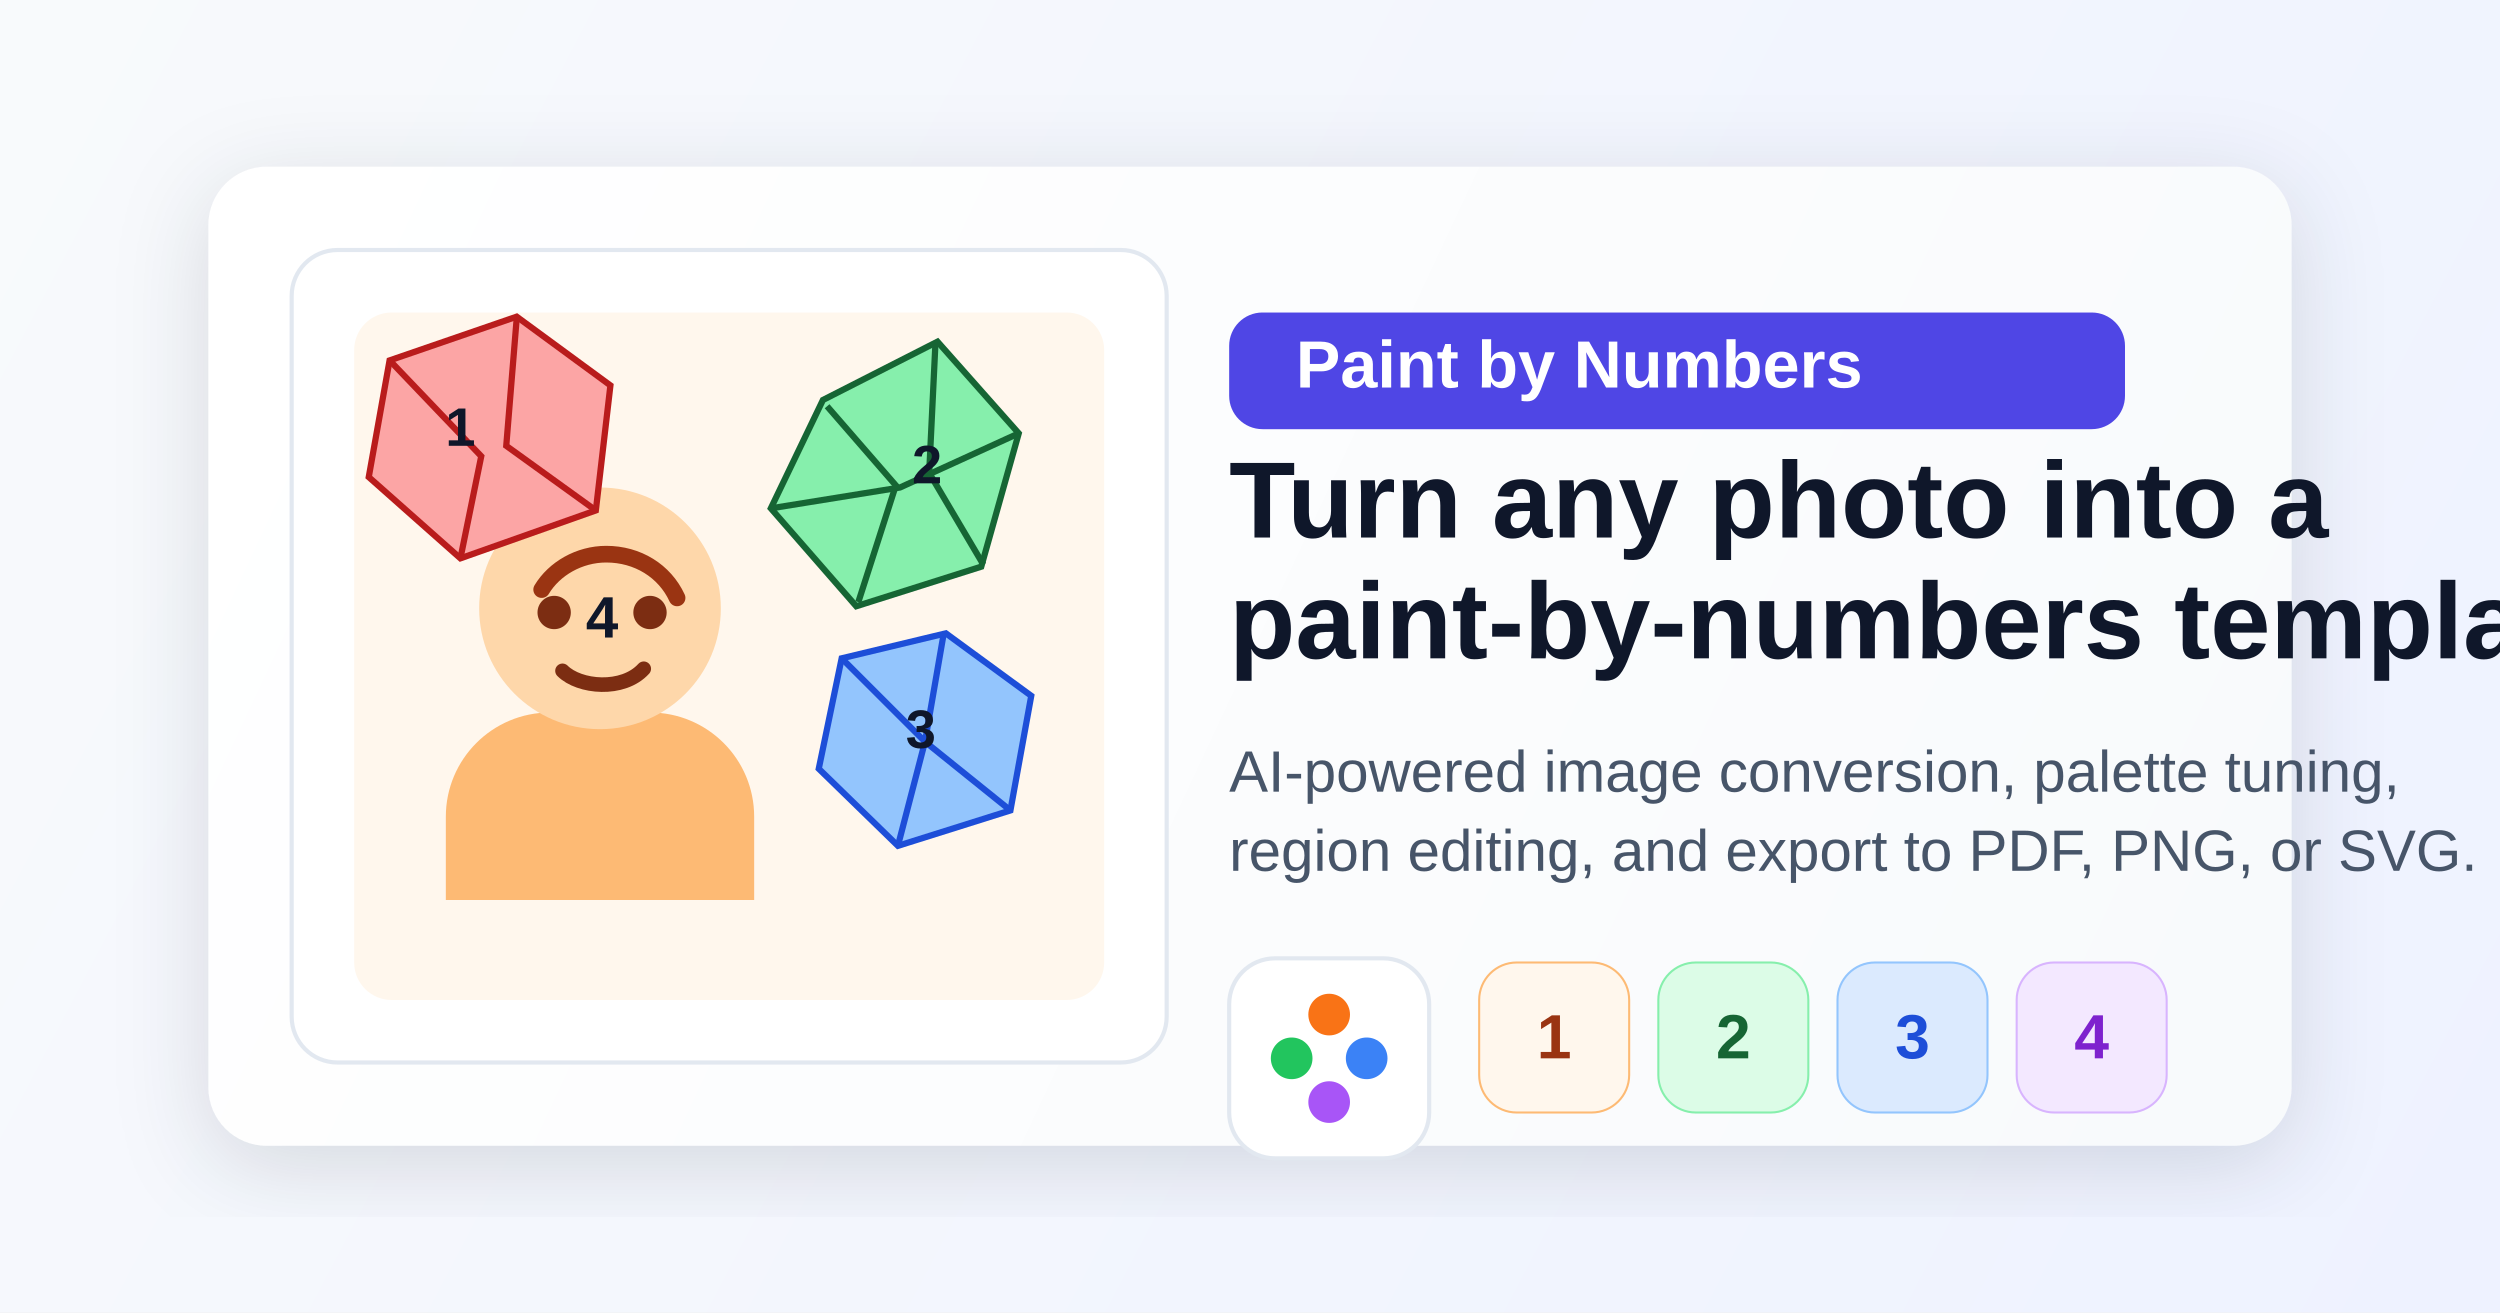
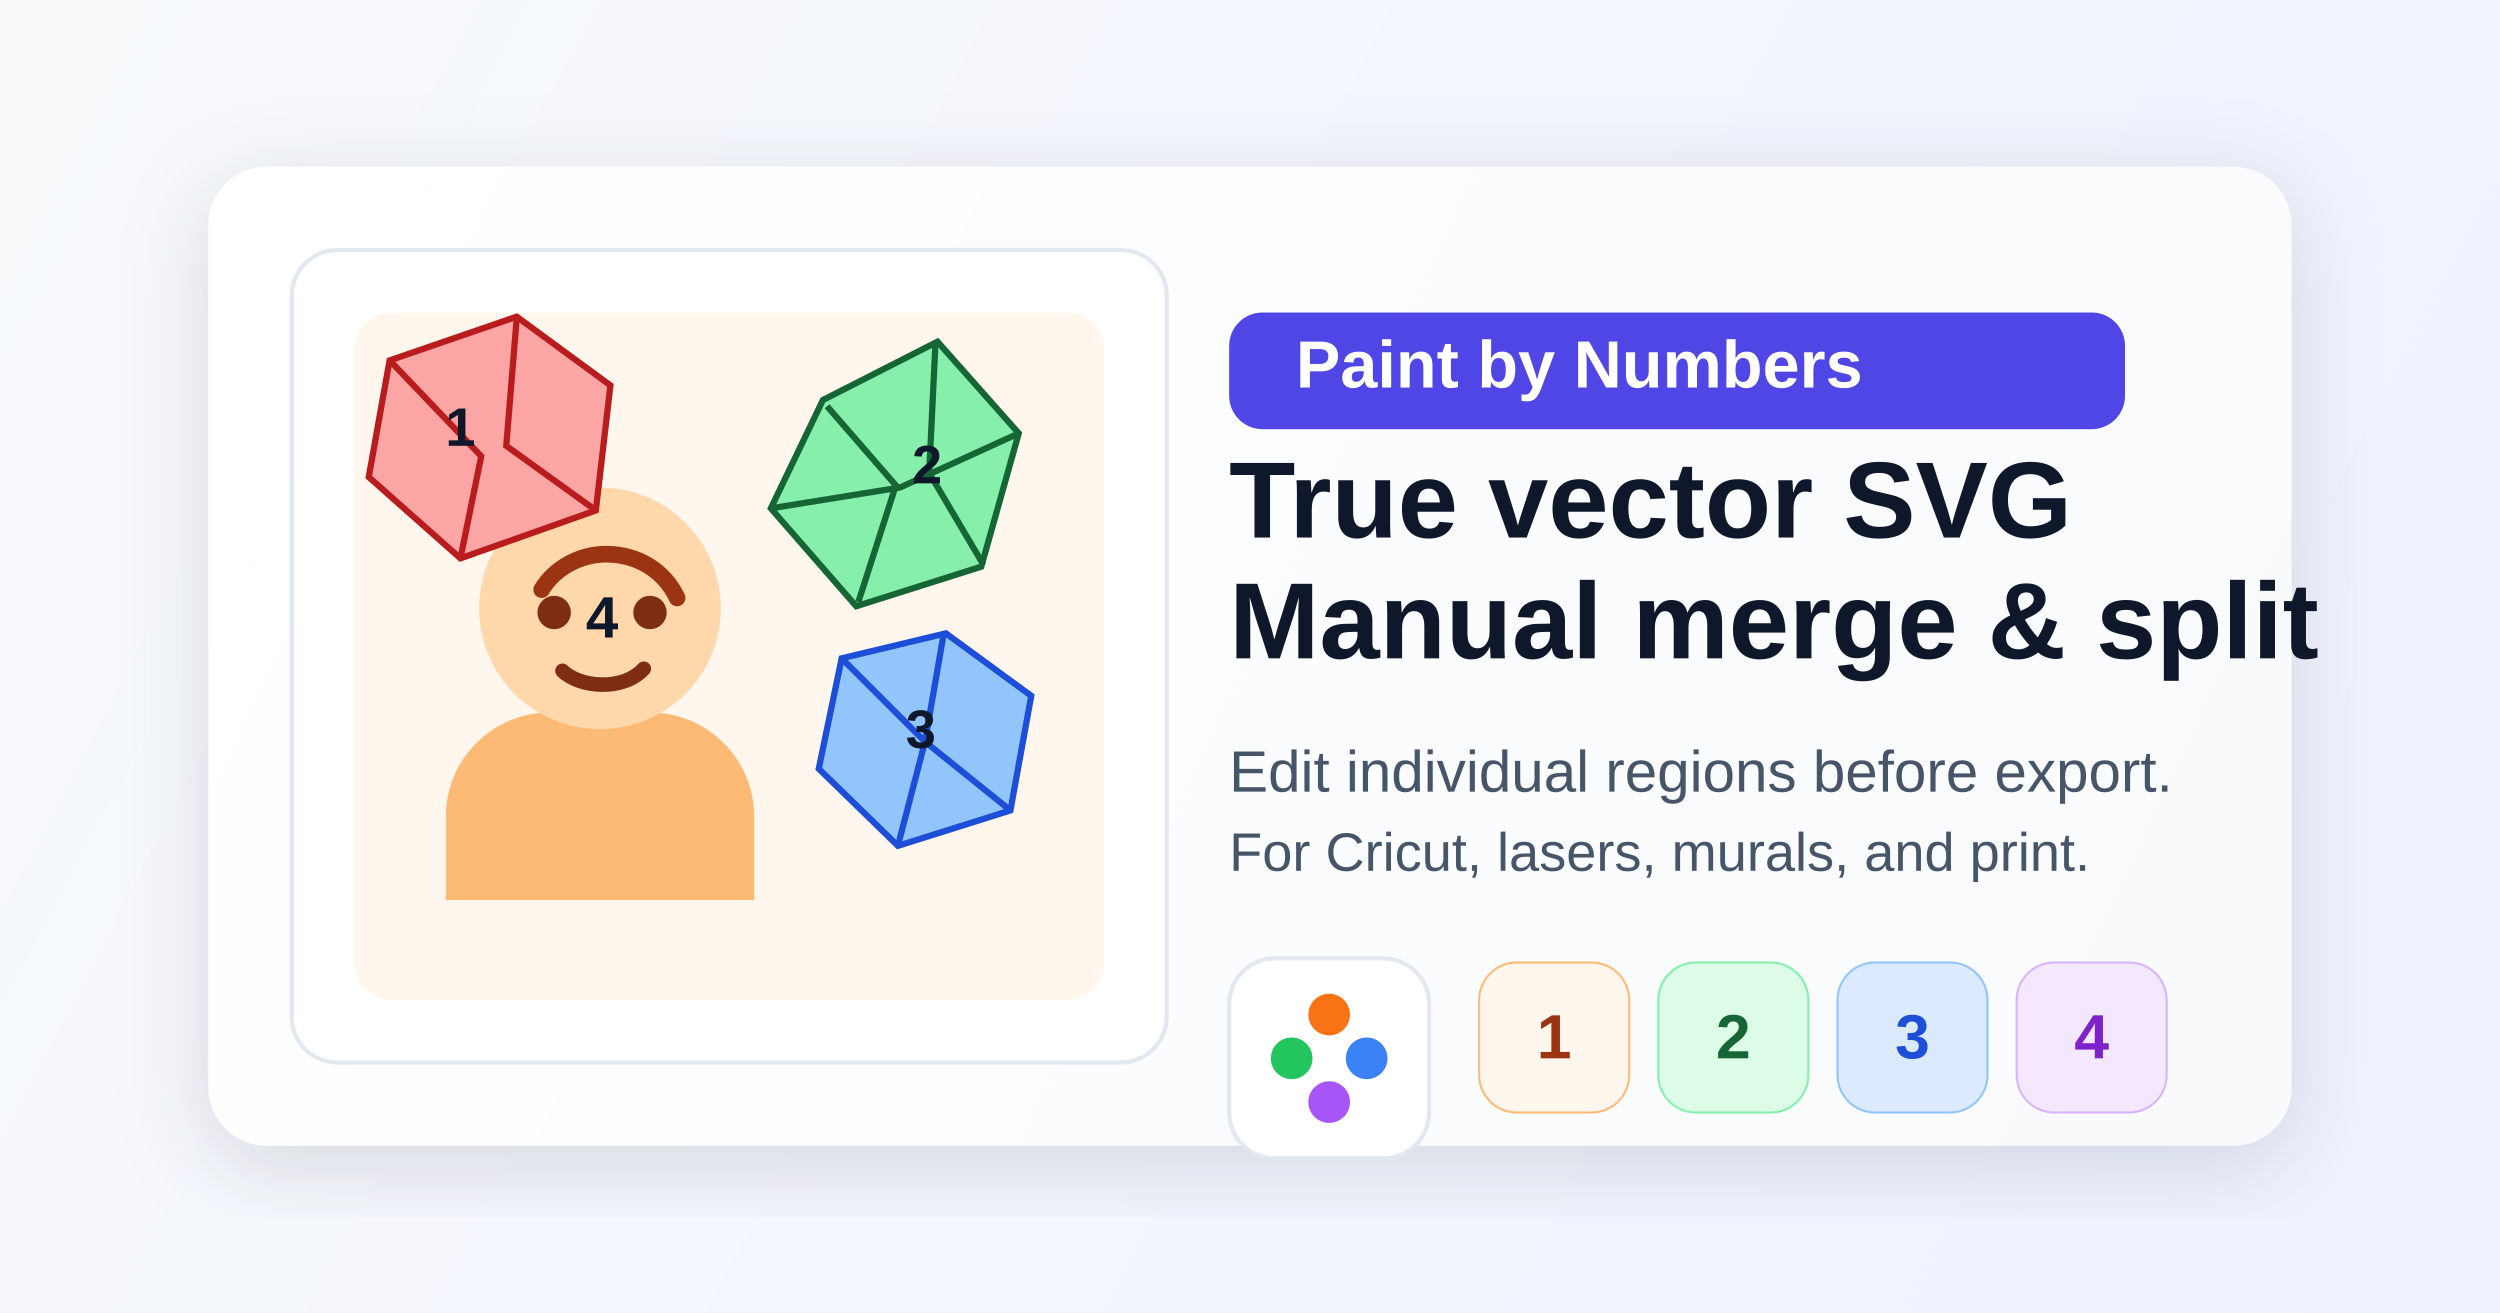
<svg xmlns="http://www.w3.org/2000/svg" width="1200" height="630" viewBox="0 0 1200 630" fill="none" role="img" aria-labelledby="title desc">
  <defs>
    <linearGradient id="bg" x1="0" y1="0" x2="1200" y2="630" gradientUnits="userSpaceOnUse">
      <stop stop-color="#F8FAFC" />
      <stop offset="1" stop-color="#EEF2FF" />
    </linearGradient>
    <linearGradient id="panel" x1="120" y1="90" x2="1080" y2="540" gradientUnits="userSpaceOnUse">
      <stop stop-color="#FFFFFF" />
      <stop offset="1" stop-color="#F8FAFC" />
    </linearGradient>
    <filter id="shadow" x="56" y="46" width="1088" height="538" filterUnits="userSpaceOnUse" color-interpolation-filters="sRGB">
      <feFlood flood-opacity="0" result="BackgroundImageFix" />
      <feColorMatrix in="SourceAlpha" type="matrix" values="0 0 0 0 0 0 0 0 0 0 0 0 0 0 0 0 0 0 127 0" result="hardAlpha" />
      <feOffset dy="10" />
      <feGaussianBlur stdDeviation="22" />
      <feColorMatrix type="matrix" values="0 0 0 0 0.059 0 0 0 0 0.09 0 0 0 0 0.165 0 0 0 0.14 0" />
      <feBlend mode="normal" in2="BackgroundImageFix" result="effect1_dropShadow_1_1" />
      <feBlend mode="normal" in="SourceGraphic" in2="effect1_dropShadow_1_1" result="shape" />
    </filter>
  </defs>
  <rect width="1200" height="630" fill="url(#bg)" />
  <g filter="url(#shadow)">
    <rect x="100" y="80" width="1000" height="470" rx="28" fill="url(#panel)" />
  </g>
  <rect x="140" y="120" width="420" height="390" rx="22" fill="#FFFFFF" stroke="#E2E8F0" stroke-width="2" />
  <rect x="170" y="150" width="360" height="330" rx="18" fill="#FFF7ED" />
  <path d="M214 392C214 364.386 236.386 342 264 342H312C339.614 342 362 364.386 362 392V432H214V392Z" fill="#FDBA74" />
  <circle cx="288" cy="292" r="58" fill="#FED7AA" />
  <path d="M260 283C266 273 278 266 291 266C306 266 319 274 325 287" stroke="#9A3412" stroke-width="8" stroke-linecap="round" />
  <circle cx="266" cy="294" r="8" fill="#7C2D12" />
  <circle cx="312" cy="294" r="8" fill="#7C2D12" />
  <path d="M270 322C278 330 299 332 309 321" stroke="#7C2D12" stroke-width="7" stroke-linecap="round" />
  <path d="M395 192L450 164L489 208L471 272L411 291L370 244L395 192Z" fill="#86EFAC" stroke="#166534" stroke-width="3" />
  <path d="M397 195L430 233L412 289" stroke="#166534" stroke-width="3" />
  <path d="M449 165L446 227L472 271" stroke="#166534" stroke-width="3" />
  <path d="M370 244L432 234L489 208" stroke="#166534" stroke-width="3" />
  <path d="M404 316L454 304L495 334L485 389L431 406L393 369L404 316Z" fill="#93C5FD" stroke="#1D4ED8" stroke-width="3" />
  <path d="M453 304L444 356L485 389" stroke="#1D4ED8" stroke-width="3" />
  <path d="M404 316L444 356L431 406" stroke="#1D4ED8" stroke-width="3" />
  <path d="M187 173L248 152L293 185L286 245L221 268L177 229L187 173Z" fill="#FCA5A5" stroke="#B91C1C" stroke-width="3" />
  <path d="M188 174L231 219L221 268" stroke="#B91C1C" stroke-width="3" />
  <path d="M248 153L243 214L286 245" stroke="#B91C1C" stroke-width="3" />
  <g font-family="Arial, Helvetica, sans-serif" font-weight="700" fill="#0F172A" text-anchor="middle">
    <text x="221" y="214" font-size="26">1</text>
    <text x="445" y="232" font-size="26">2</text>
    <text x="442" y="359" font-size="26">3</text>
    <text x="289" y="306" font-size="28">4</text>
  </g>
  <rect x="590" y="150" width="430" height="56" rx="16" fill="#4F46E5" />
  <text x="622" y="186" fill="#FFFFFF" font-family="Arial, Helvetica, sans-serif" font-size="32" font-weight="700">Paint by Numbers</text>
-   <text x="590" y="258" fill="#0F172A" font-family="Arial, Helvetica, sans-serif" font-size="52" font-weight="700">Turn any photo into a</text>
-   <text x="590" y="316" fill="#0F172A" font-family="Arial, Helvetica, sans-serif" font-size="52" font-weight="700">paint-by-numbers template</text>
-   <text x="590" y="380" fill="#475569" font-family="Arial, Helvetica, sans-serif" font-size="28">AI-powered image conversion, palette tuning,</text>
-   <text x="590" y="418" fill="#475569" font-family="Arial, Helvetica, sans-serif" font-size="28">region editing, and export to PDF, PNG, or SVG.</text>
+   <text x="590" y="258" fill="#0F172A" font-family="Arial, Helvetica, sans-serif" font-size="52" font-weight="700">True vector SVG</text>
+   <text x="590" y="316" fill="#0F172A" font-family="Arial, Helvetica, sans-serif" font-size="52" font-weight="700">Manual merge &amp; split</text>
+   <text x="590" y="380" fill="#475569" font-family="Arial, Helvetica, sans-serif" font-size="28">Edit individual regions before export.</text>
+   <text x="590" y="418" fill="#475569" font-family="Arial, Helvetica, sans-serif" font-size="26">For Cricut, lasers, murals, and print.</text>
  <g transform="translate(590 460)">
    <rect width="96" height="96" rx="22" fill="#FFFFFF" stroke="#E2E8F0" stroke-width="2" />
    <circle cx="48" cy="27" r="10" fill="#F97316" />
    <circle cx="30" cy="48" r="10" fill="#22C55E" />
    <circle cx="66" cy="48" r="10" fill="#3B82F6" />
    <circle cx="48" cy="69" r="10" fill="#A855F7" />
  </g>
  <g transform="translate(710 462)">
    <rect width="72" height="72" rx="18" fill="#FFF7ED" stroke="#FDBA74" />
    <text x="36" y="46" fill="#9A3412" font-family="Arial, Helvetica, sans-serif" font-size="30" font-weight="700" text-anchor="middle">1</text>
  </g>
  <g transform="translate(796 462)">
    <rect width="72" height="72" rx="18" fill="#DCFCE7" stroke="#86EFAC" />
    <text x="36" y="46" fill="#166534" font-family="Arial, Helvetica, sans-serif" font-size="30" font-weight="700" text-anchor="middle">2</text>
  </g>
  <g transform="translate(882 462)">
    <rect width="72" height="72" rx="18" fill="#DBEAFE" stroke="#93C5FD" />
    <text x="36" y="46" fill="#1D4ED8" font-family="Arial, Helvetica, sans-serif" font-size="30" font-weight="700" text-anchor="middle">3</text>
  </g>
  <g transform="translate(968 462)">
    <rect width="72" height="72" rx="18" fill="#F3E8FF" stroke="#D8B4FE" />
    <text x="36" y="46" fill="#7E22CE" font-family="Arial, Helvetica, sans-serif" font-size="30" font-weight="700" text-anchor="middle">4</text>
  </g>
</svg>
